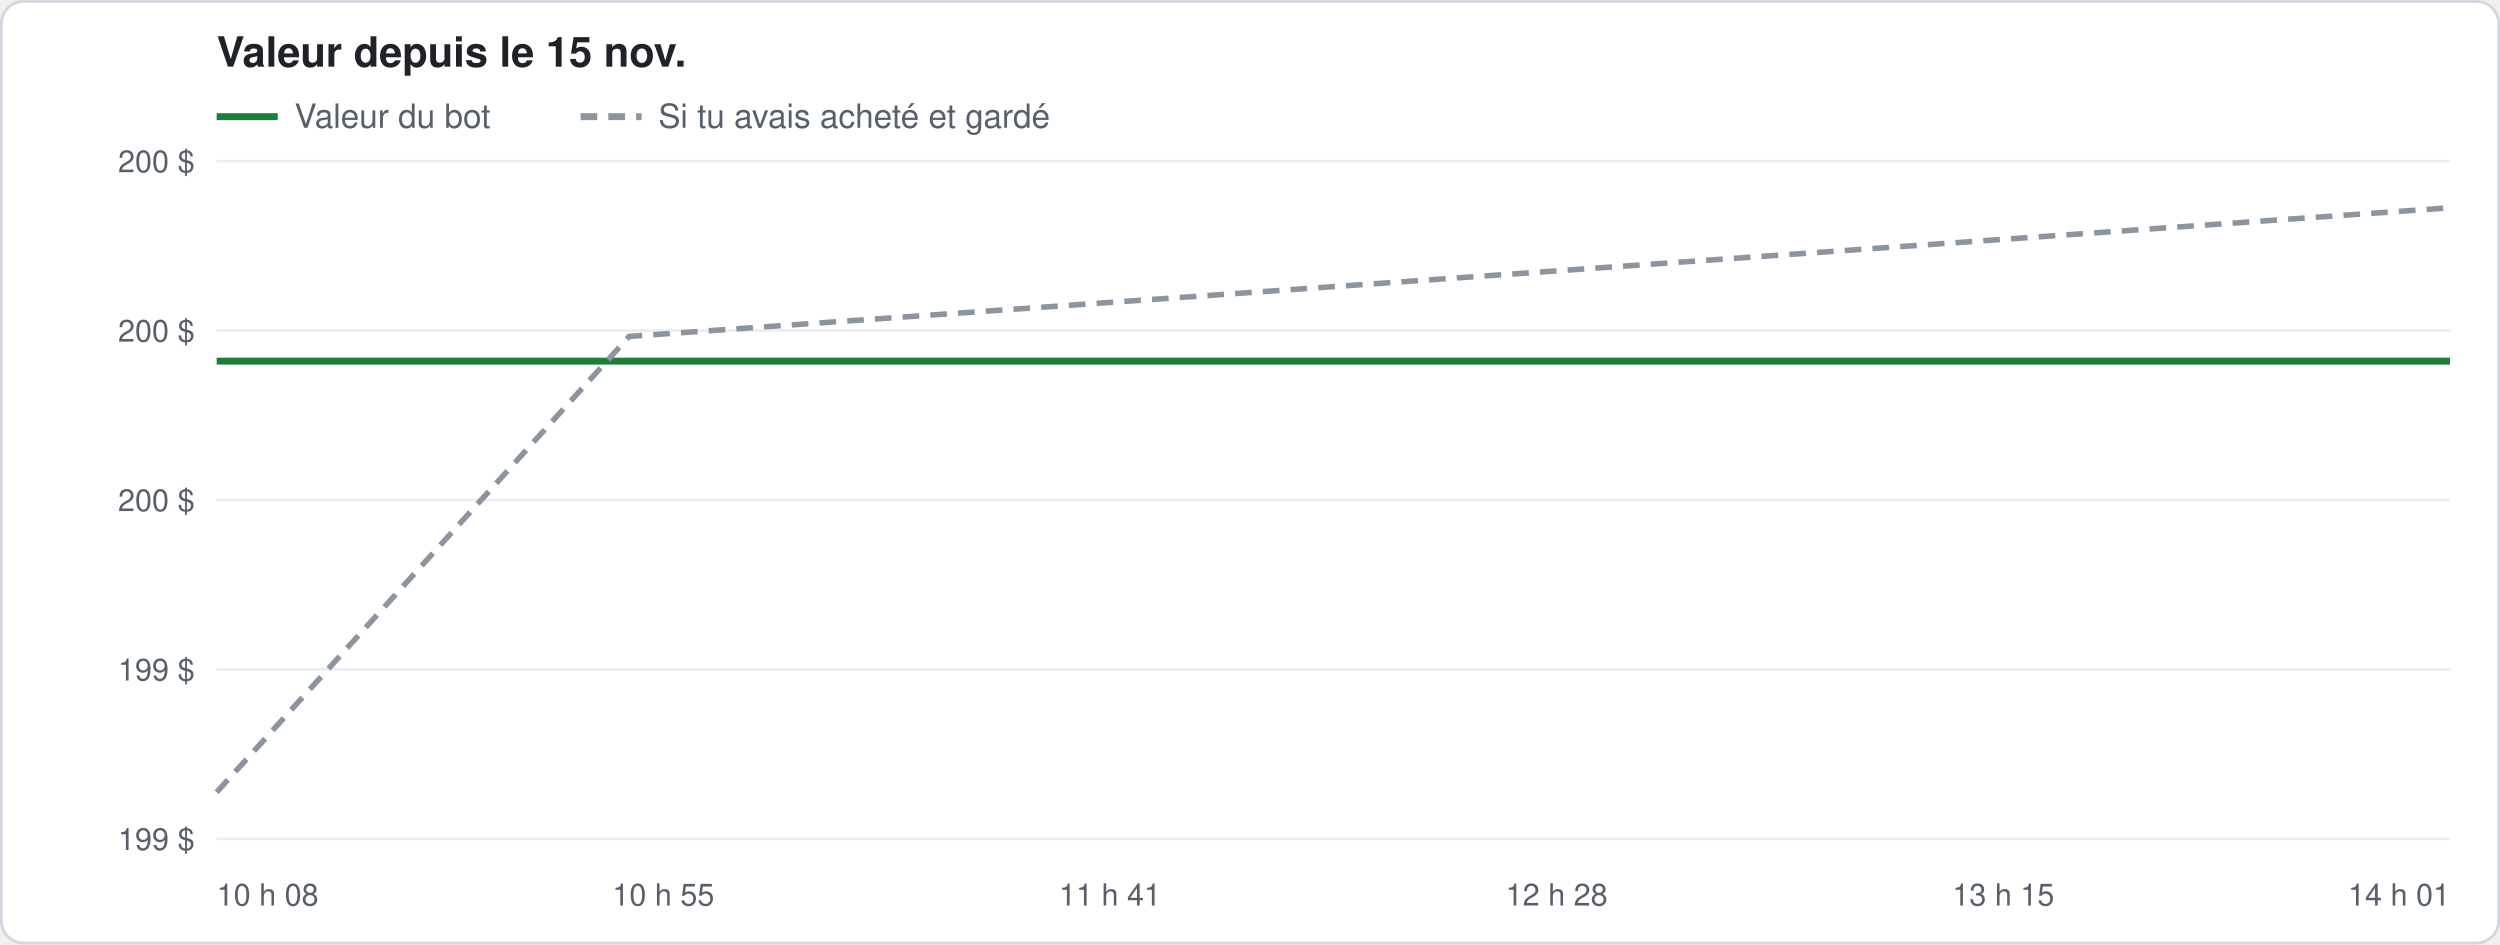
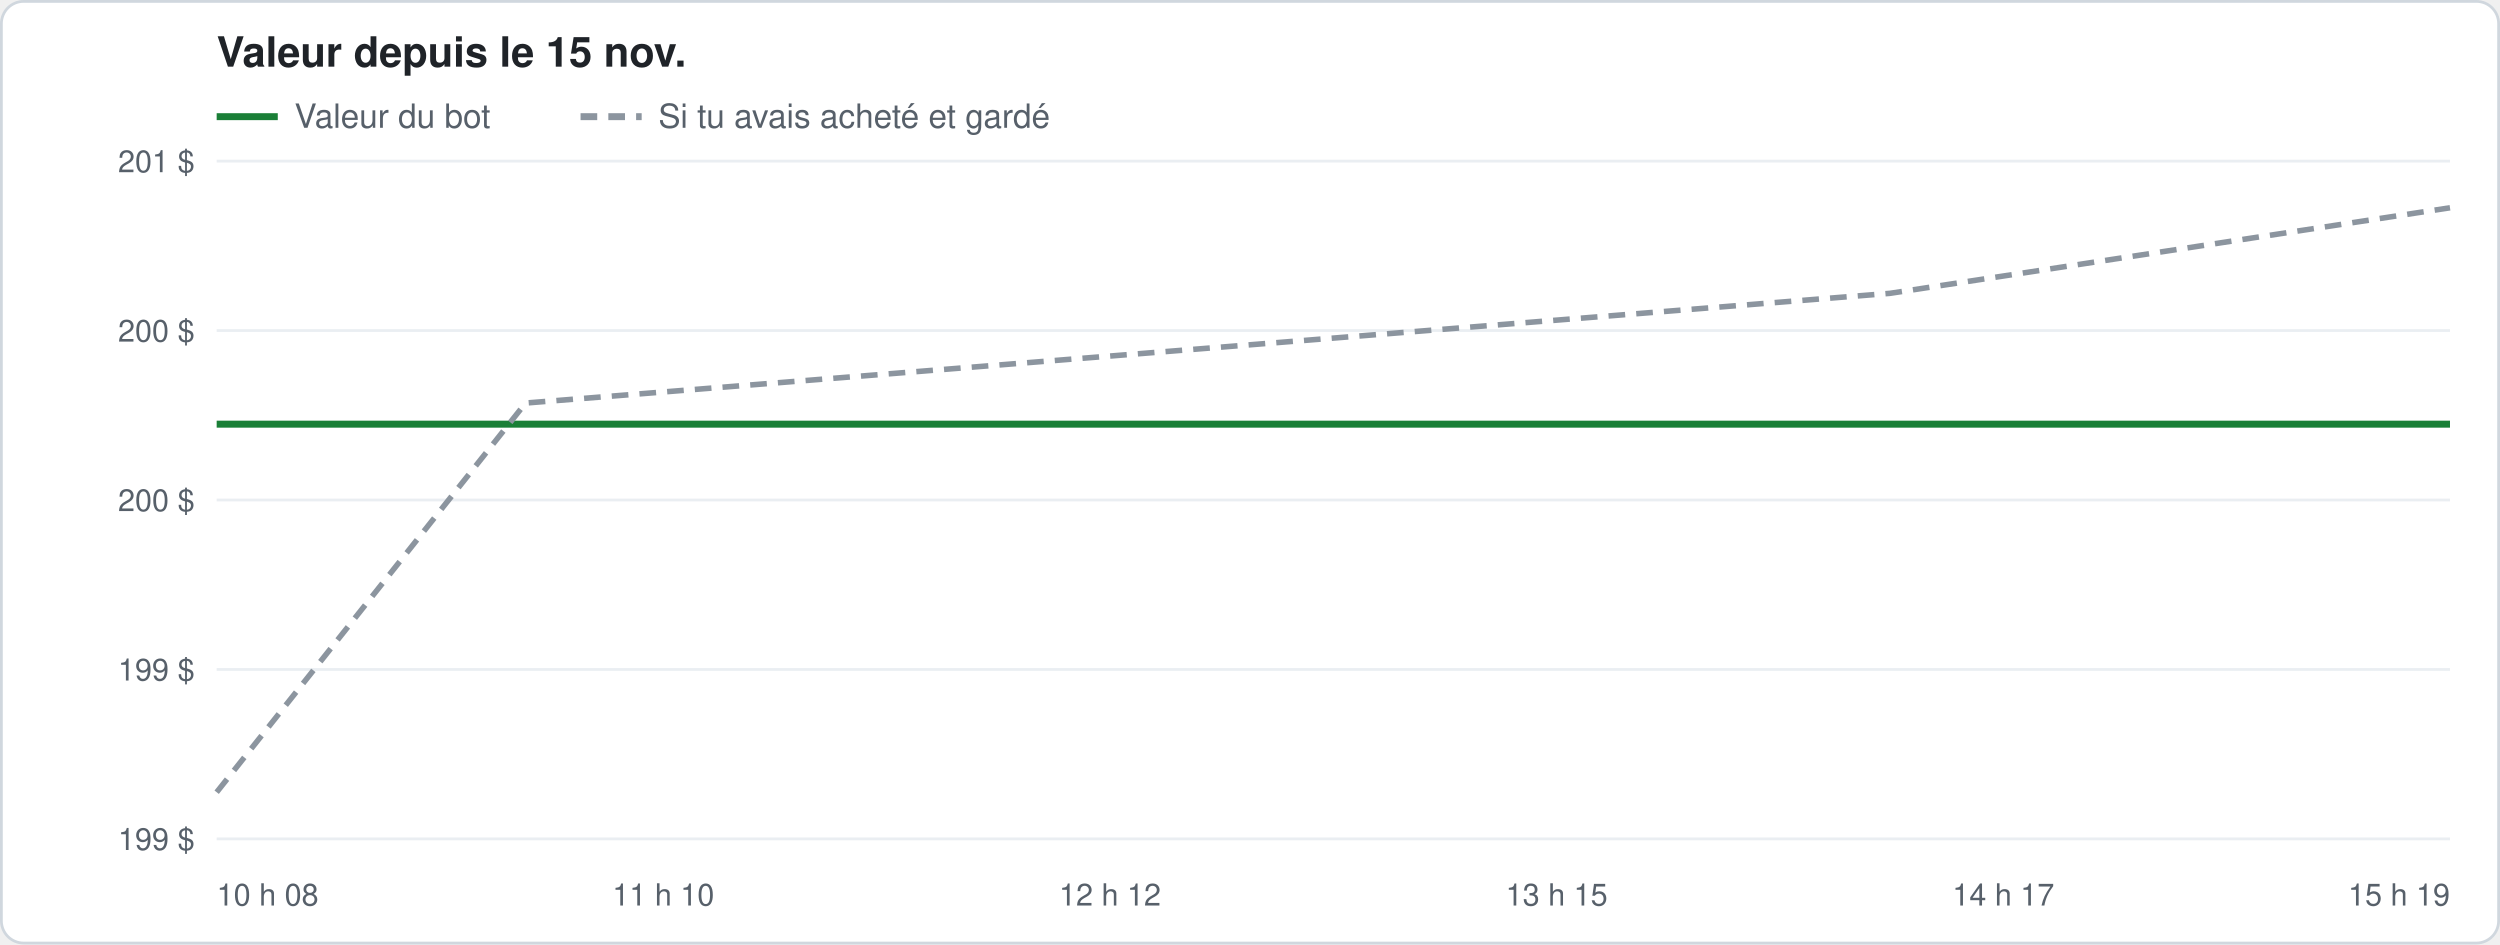
<svg xmlns="http://www.w3.org/2000/svg" width="900" height="340" viewBox="0 0 900 340" font-family="-apple-system, Segoe UI, Helvetica, Arial, sans-serif">
  <rect x="0.5" y="0.5" width="899" height="339" rx="8" fill="#ffffff" stroke="#d0d7de" />
  <text x="78" y="24" font-size="15" font-weight="600" fill="#1f2328">Valeur depuis le 15 nov.</text>
  <line x1="78" y1="42" x2="100" y2="42" stroke="#1a7f37" stroke-width="2.5" />
  <text x="106" y="46" font-size="12" fill="#57606a">Valeur du bot</text>
  <line x1="209" y1="42" x2="231" y2="42" stroke="#8c959f" stroke-width="2.5" stroke-dasharray="6 4" />
  <text x="237" y="46" font-size="12" fill="#57606a">Si tu avais acheté et gardé</text>
  <line x1="78" y1="302.0" x2="882" y2="302.0" stroke="#eaeef2" />
  <text x="70" y="306.0" font-size="11" fill="#57606a" text-anchor="end">199 $</text>
  <line x1="78" y1="241.0" x2="882" y2="241.0" stroke="#eaeef2" />
  <text x="70" y="245.0" font-size="11" fill="#57606a" text-anchor="end">199 $</text>
  <line x1="78" y1="180.0" x2="882" y2="180.0" stroke="#eaeef2" />
  <text x="70" y="184.0" font-size="11" fill="#57606a" text-anchor="end">200 $</text>
  <line x1="78" y1="119.0" x2="882" y2="119.0" stroke="#eaeef2" />
  <text x="70" y="123.0" font-size="11" fill="#57606a" text-anchor="end">200 $</text>
  <line x1="78" y1="58.0" x2="882" y2="58.0" stroke="#eaeef2" />
-   <text x="70" y="62.0" font-size="11" fill="#57606a" text-anchor="end">200 $</text>
+   <text x="70" y="62.0" font-size="11" fill="#57606a" text-anchor="end">201 $</text>
  <text x="78.0" y="326" font-size="11" fill="#57606a" text-anchor="start">10 h 08</text>
-   <text x="238.8" y="326" font-size="11" fill="#57606a" text-anchor="middle">10 h 55</text>
-   <text x="399.6" y="326" font-size="11" fill="#57606a" text-anchor="middle">11 h 41</text>
-   <text x="560.4" y="326" font-size="11" fill="#57606a" text-anchor="middle">12 h 28</text>
-   <text x="721.2" y="326" font-size="11" fill="#57606a" text-anchor="middle">13 h 15</text>
-   <text x="882.0" y="326" font-size="11" fill="#57606a" text-anchor="end">14 h 01</text>
-   <polyline points="78.0,130.0 226.5,130.0 882.0,130.0" fill="none" stroke="#1a7f37" stroke-width="2.5" stroke-linejoin="round" />
-   <polyline points="78.0,285.2 226.5,121.1 882.0,74.8" fill="none" stroke="#8c959f" stroke-width="2" stroke-linejoin="round" stroke-dasharray="6 4" />
+   <text x="238.8" y="326" font-size="11" fill="#57606a" text-anchor="middle">11 h 10</text>
+   <text x="399.6" y="326" font-size="11" fill="#57606a" text-anchor="middle">12 h 12</text>
+   <text x="560.4" y="326" font-size="11" fill="#57606a" text-anchor="middle">13 h 15</text>
+   <text x="721.2" y="326" font-size="11" fill="#57606a" text-anchor="middle">14 h 17</text>
+   <text x="882.0" y="326" font-size="11" fill="#57606a" text-anchor="end">15 h 19</text>
+   <polyline points="78.0,152.7 189.2,152.7 680.4,152.7 882.0,152.7" fill="none" stroke="#1a7f37" stroke-width="2.5" stroke-linejoin="round" />
+   <polyline points="78.0,285.2 189.2,145.1 680.4,105.6 882.0,74.8" fill="none" stroke="#8c959f" stroke-width="2" stroke-linejoin="round" stroke-dasharray="6 4" />
</svg>
